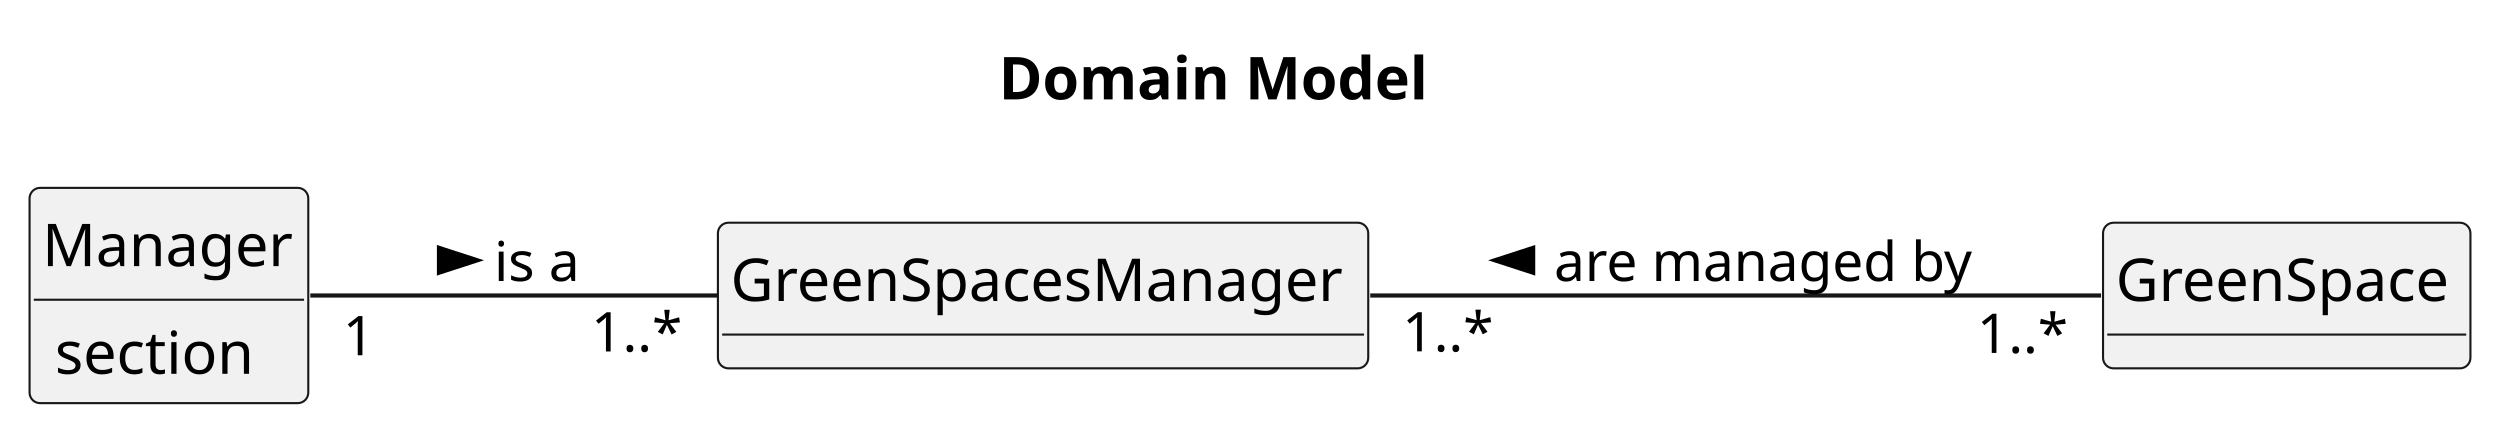
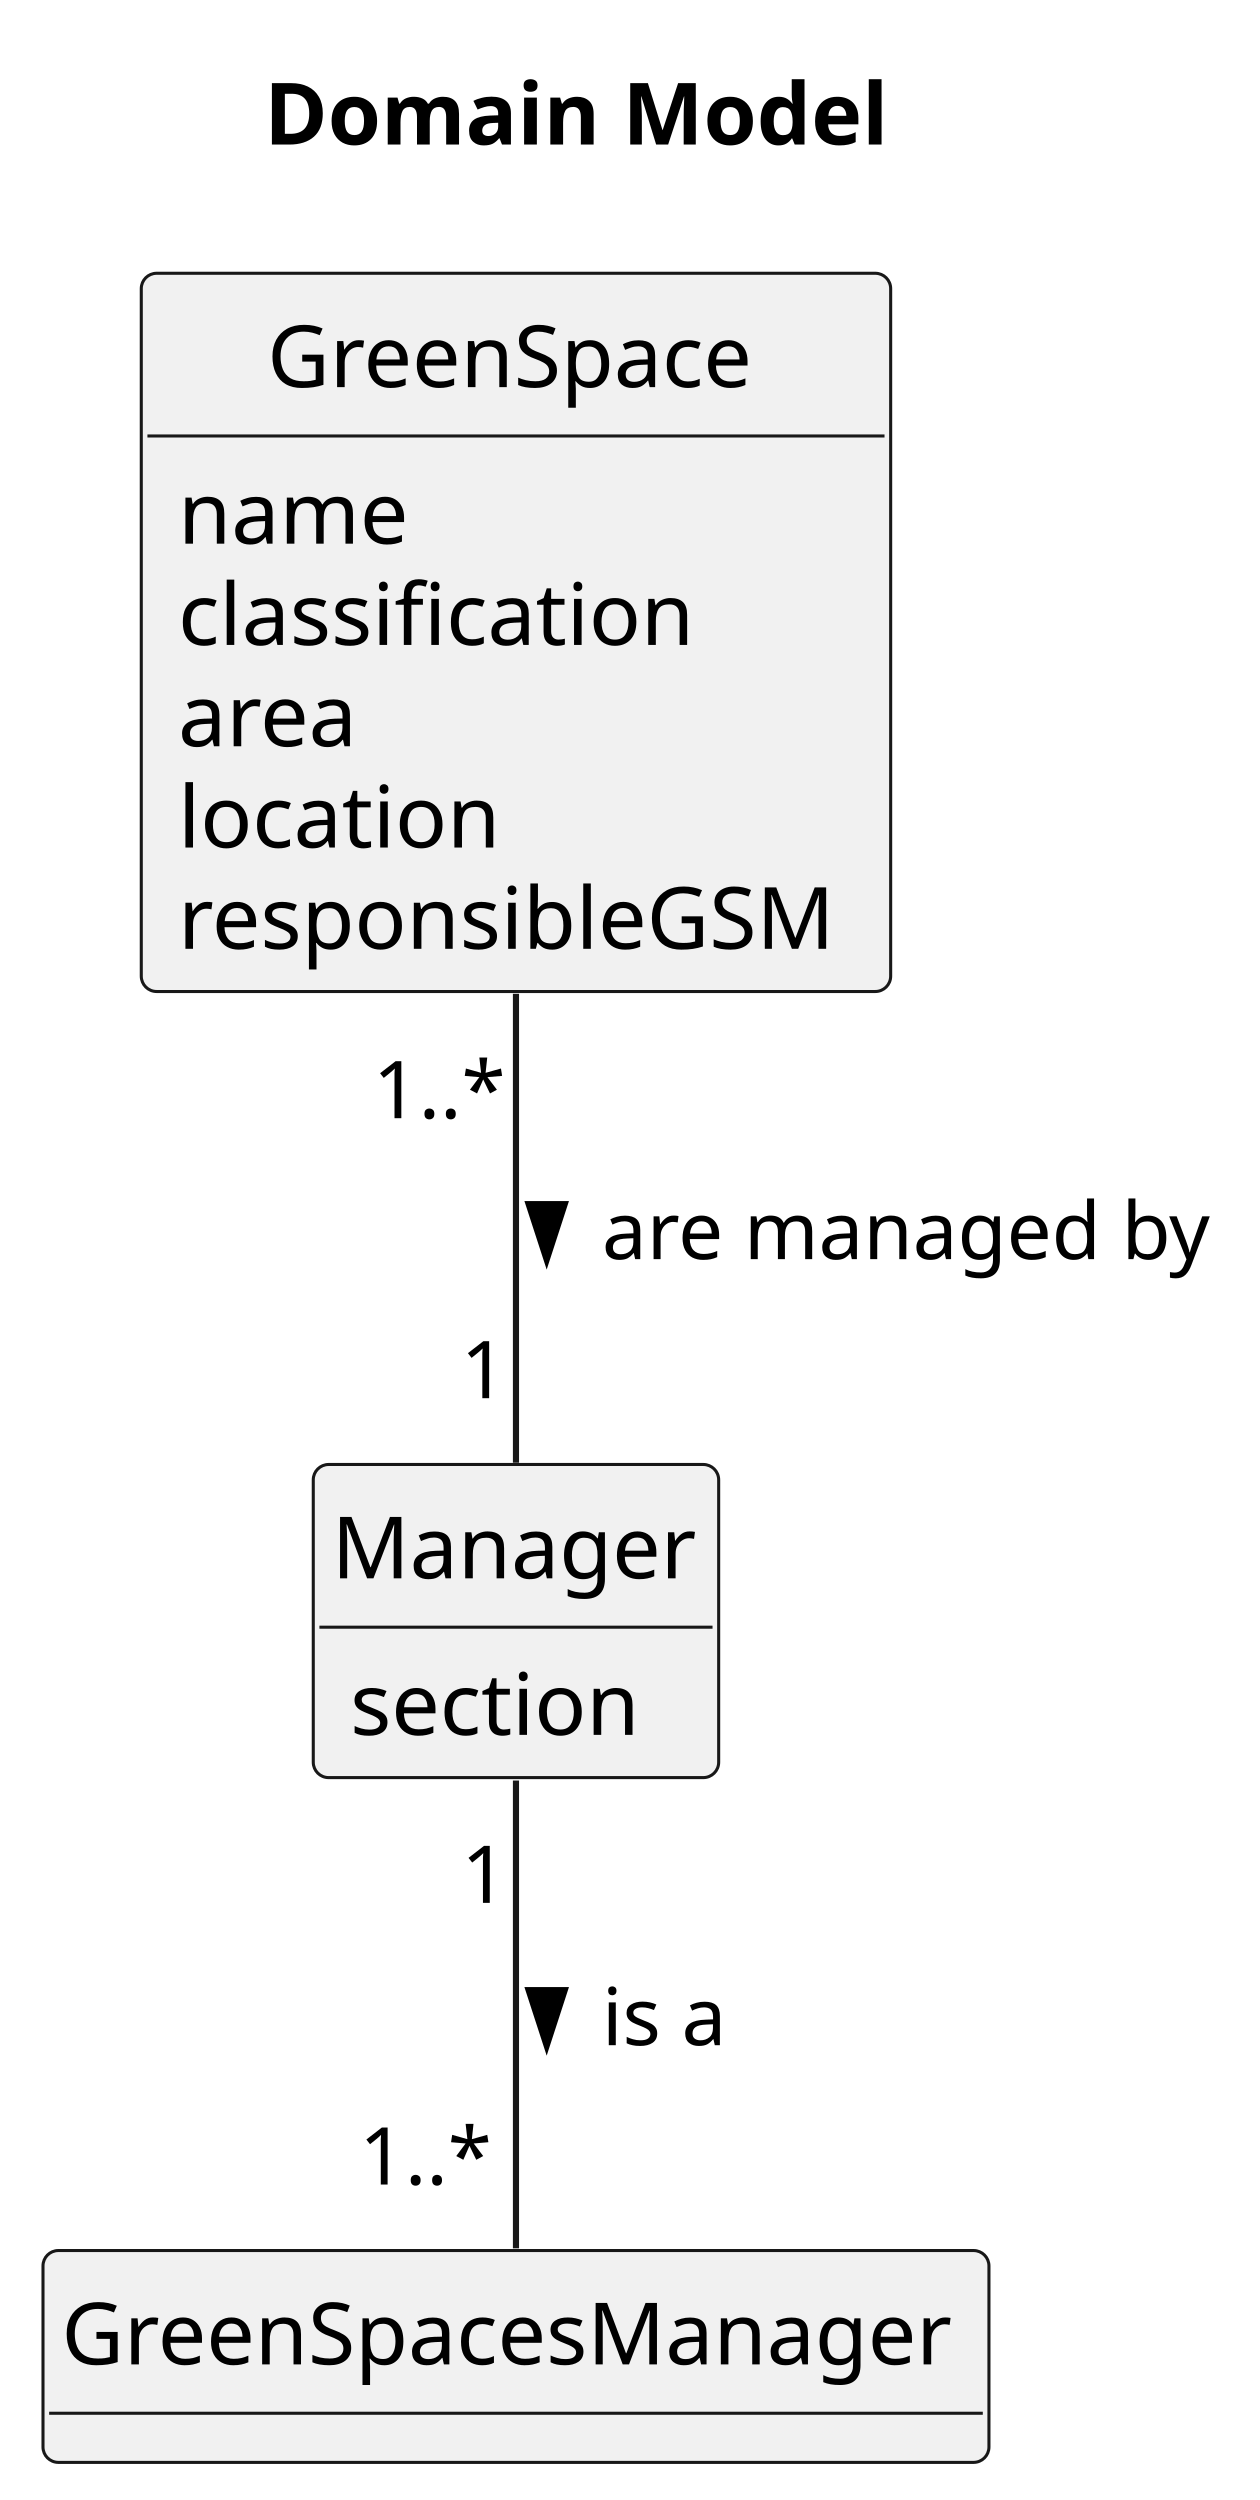
- <svg xmlns="http://www.w3.org/2000/svg" contentStyleType="text/css" height="102px" preserveAspectRatio="none" style="width:592px;height:102px;background:#FFFFFF;" version="1.1" viewBox="0 0 592 102" width="592px" zoomAndPan="magnify">
+ <svg xmlns="http://www.w3.org/2000/svg" contentStyleType="text/css" height="407px" preserveAspectRatio="none" style="width:205px;height:407px;background:#FFFFFF;" version="1.1" viewBox="0 0 205 407" width="205px" zoomAndPan="magnify">
  <defs />
  <g>
-     <text fill="#000000" font-family="sans-serif" font-size="14" font-weight="bold" lengthAdjust="spacing" textLength="105" x="236.5" y="23.535">Domain Model</text>
+     <text fill="#000000" font-family="sans-serif" font-size="14" font-weight="bold" lengthAdjust="spacing" textLength="105" x="43" y="23.535">Domain Model</text>
    <g id="elem_GreenSpacesManager">
-       <rect codeLine="14" fill="#F1F1F1" height="34.488" id="GreenSpacesManager" rx="2.5" ry="2.5" style="stroke:#181818;stroke-width:0.5;" width="154" x="170" y="52.738" />
-       <text fill="#000000" font-family="sans-serif" font-size="14" lengthAdjust="spacing" textLength="148" x="173" y="71.273">GreenSpacesManager</text>
-       <line style="stroke:#181818;stroke-width:0.5;" x1="171" x2="323" y1="79.227" y2="79.227" />
+       <rect codeLine="14" fill="#F1F1F1" height="34.488" id="GreenSpacesManager" rx="2.5" ry="2.5" style="stroke:#181818;stroke-width:0.5;" width="154" x="7" y="366.388" />
+       <text fill="#000000" font-family="sans-serif" font-size="14" lengthAdjust="spacing" textLength="148" x="10" y="384.923">GreenSpacesManager</text>
+       <line style="stroke:#181818;stroke-width:0.5;" x1="8" x2="160" y1="392.877" y2="392.877" />
    </g>
    <g id="elem_Manager">
-       <rect codeLine="18" fill="#F1F1F1" height="50.977" id="Manager" rx="2.5" ry="2.5" style="stroke:#181818;stroke-width:0.5;" width="66" x="7" y="44.488" />
-       <text fill="#000000" font-family="sans-serif" font-size="14" lengthAdjust="spacing" textLength="60" x="10" y="63.023">Manager</text>
-       <line style="stroke:#181818;stroke-width:0.5;" x1="8" x2="72" y1="70.977" y2="70.977" />
-       <text fill="#000000" font-family="sans-serif" font-size="14" lengthAdjust="spacing" textLength="49" x="13" y="88.512">section</text>
+       <rect codeLine="18" fill="#F1F1F1" height="50.977" id="Manager" rx="2.5" ry="2.5" style="stroke:#181818;stroke-width:0.5;" width="66" x="51" y="238.418" />
+       <text fill="#000000" font-family="sans-serif" font-size="14" lengthAdjust="spacing" textLength="60" x="54" y="256.953">Manager</text>
+       <line style="stroke:#181818;stroke-width:0.5;" x1="52" x2="116" y1="264.907" y2="264.907" />
+       <text fill="#000000" font-family="sans-serif" font-size="14" lengthAdjust="spacing" textLength="49" x="57" y="282.442">section</text>
    </g>
    <g id="elem_GreenSpace">
-       <rect codeLine="22" fill="#F1F1F1" height="34.488" id="GreenSpace" rx="2.5" ry="2.5" style="stroke:#181818;stroke-width:0.5;" width="87" x="498" y="52.738" />
-       <text fill="#000000" font-family="sans-serif" font-size="14" lengthAdjust="spacing" textLength="81" x="501" y="71.273">GreenSpace</text>
-       <line style="stroke:#181818;stroke-width:0.5;" x1="499" x2="584" y1="79.227" y2="79.227" />
+       <rect codeLine="22" fill="#F1F1F1" height="116.93" id="GreenSpace" rx="2.5" ry="2.5" style="stroke:#181818;stroke-width:0.5;" width="122" x="23" y="44.488" />
+       <text fill="#000000" font-family="sans-serif" font-size="14" lengthAdjust="spacing" textLength="81" x="43.5" y="63.023">GreenSpace</text>
+       <line style="stroke:#181818;stroke-width:0.5;" x1="24" x2="144" y1="70.977" y2="70.977" />
+       <text fill="#000000" font-family="sans-serif" font-size="14" lengthAdjust="spacing" textLength="38" x="29" y="88.512">name</text>
+       <text fill="#000000" font-family="sans-serif" font-size="14" lengthAdjust="spacing" textLength="88" x="29" y="105">classification</text>
+       <text fill="#000000" font-family="sans-serif" font-size="14" lengthAdjust="spacing" textLength="30" x="29" y="121.488">area</text>
+       <text fill="#000000" font-family="sans-serif" font-size="14" lengthAdjust="spacing" textLength="55" x="29" y="137.977">location</text>
+       <text fill="#000000" font-family="sans-serif" font-size="14" lengthAdjust="spacing" textLength="110" x="29" y="154.465">responsibleGSM</text>
    </g>
    <g id="link_Manager_GreenSpacesManager">
-       <path codeLine="26" d="M73.48,69.978 C99.34,69.978 136.58,69.978 169.84,69.978 " fill="none" id="Manager-GreenSpacesManager" style="stroke:#181818;stroke-width:1.0;" />
-       <polygon fill="#000000" points="113,61.634,103.955,58.695,103.955,64.573,113,61.634" style="stroke:#000000;stroke-width:1.0;" />
-       <text fill="#000000" font-family="sans-serif" font-size="13" lengthAdjust="spacing" textLength="22" x="117" y="66.547">is a</text>
-       <text fill="#000000" font-family="sans-serif" font-size="13" lengthAdjust="spacing" textLength="8" x="81.21" y="84.126">1</text>
-       <text fill="#000000" font-family="sans-serif" font-size="13" lengthAdjust="spacing" textLength="22" x="139.988" y="83.228">1..*</text>
+       <path codeLine="30" d="M84,289.868 C84,312.818 84,346.198 84,366.028 " fill="none" id="Manager-GreenSpacesManager" style="stroke:#181818;stroke-width:1.0;" />
+       <polygon fill="#000000" points="89,333.044,91.939,323.998,86.061,323.998,89,333.044" style="stroke:#000000;stroke-width:1.0;" />
+       <text fill="#000000" font-family="sans-serif" font-size="13" lengthAdjust="spacing" textLength="22" x="98" y="332.957">is a</text>
+       <text fill="#000000" font-family="sans-serif" font-size="13" lengthAdjust="spacing" textLength="8" x="75.125" y="309.79">1</text>
+       <text fill="#000000" font-family="sans-serif" font-size="13" lengthAdjust="spacing" textLength="22" x="58.494" y="355.644">1..*</text>
    </g>
-     <g id="link_GreenSpacesManager_GreenSpace">
-       <path codeLine="28" d="M324.47,69.978 C379.65,69.978 452.14,69.978 497.53,69.978 " fill="none" id="GreenSpacesManager-GreenSpace" style="stroke:#181818;stroke-width:1.0;" />
-       <polygon fill="#000000" points="354,61.634,363.045,64.573,363.045,58.695,354,61.634" style="stroke:#000000;stroke-width:1.0;" />
-       <text fill="#000000" font-family="sans-serif" font-size="13" lengthAdjust="spacing" textLength="99" x="368" y="66.547">are managed by</text>
-       <text fill="#000000" font-family="sans-serif" font-size="13" lengthAdjust="spacing" textLength="22" x="332.073" y="83.204">1..*</text>
-       <text fill="#000000" font-family="sans-serif" font-size="13" lengthAdjust="spacing" textLength="22" x="468.143" y="83.575">1..*</text>
+     <g id="link_GreenSpace_Manager">
+       <path codeLine="32" d="M84,161.788 C84,188.058 84,217.748 84,238.128 " fill="none" id="GreenSpace-Manager" style="stroke:#181818;stroke-width:1.0;" />
+       <polygon fill="#000000" points="89,205.074,91.939,196.029,86.061,196.029,89,205.074" style="stroke:#000000;stroke-width:1.0;" />
+       <text fill="#000000" font-family="sans-serif" font-size="13" lengthAdjust="spacing" textLength="99" x="98" y="204.987">are managed by</text>
+       <text fill="#000000" font-family="sans-serif" font-size="13" lengthAdjust="spacing" textLength="22" x="60.728" y="182.045">1..*</text>
+       <text fill="#000000" font-family="sans-serif" font-size="13" lengthAdjust="spacing" textLength="8" x="75.025" y="227.623">1</text>
    </g>
  </g>
</svg>
